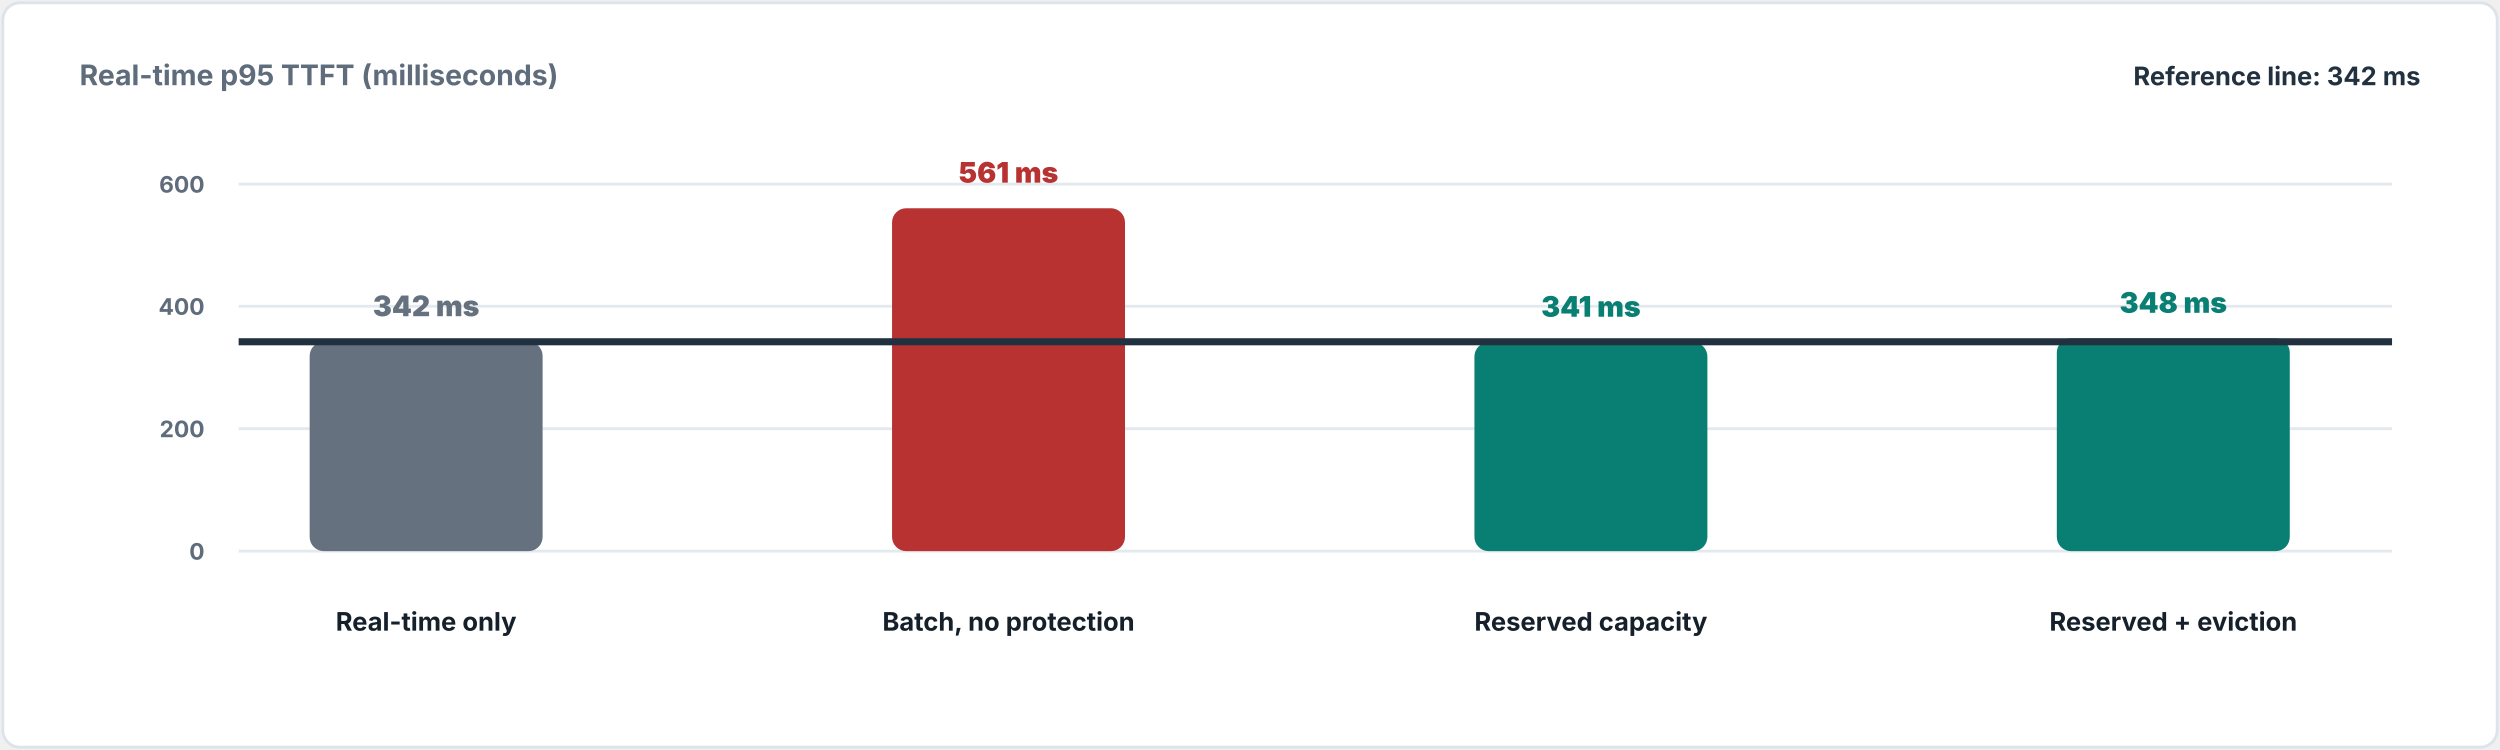
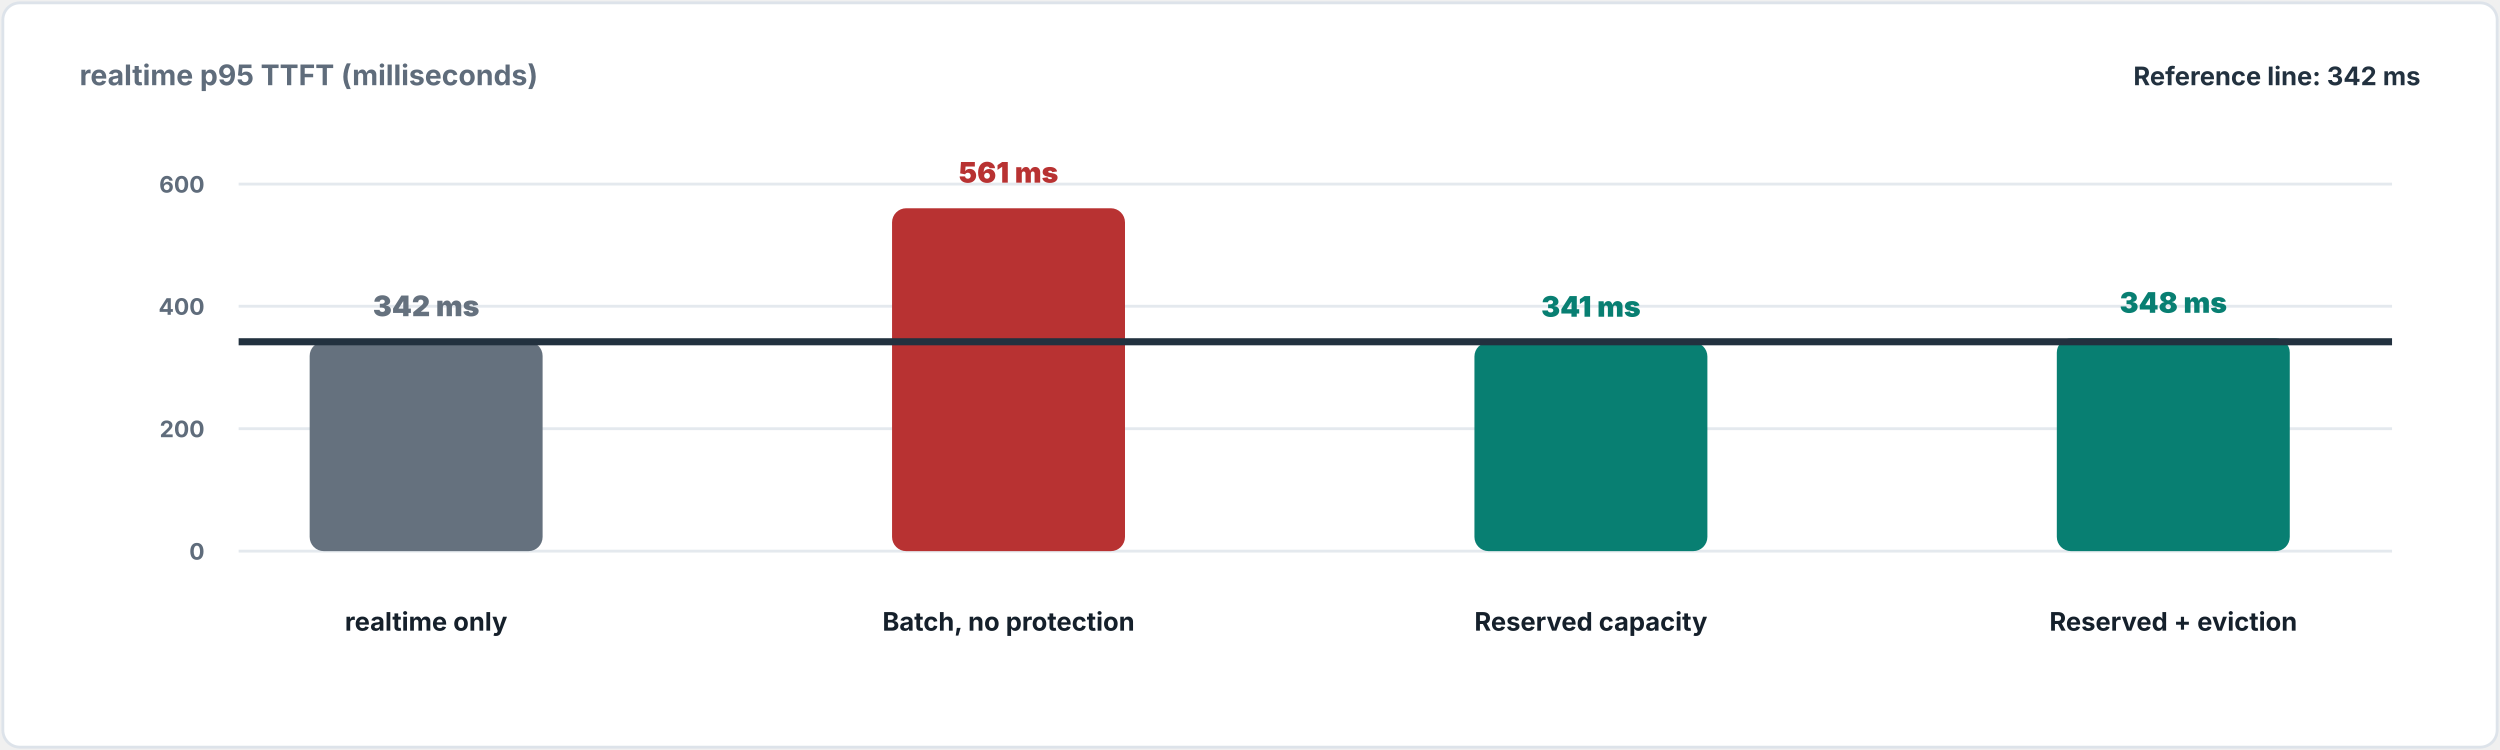
- <svg xmlns="http://www.w3.org/2000/svg" width="880" height="264" viewBox="0 0 880 264" role="img" aria-label="Real-time-only p95 time to first token measured 342 milliseconds. Unprotected batch measured 561 milliseconds. Reserved capacity measured 341 milliseconds and reserved capacity with eviction measured 348 milliseconds.">
+ <svg xmlns="http://www.w3.org/2000/svg" width="880" height="264" viewBox="0 0 880 264" role="img" aria-label="realtime-only p95 time to first token measured 342 milliseconds. Unprotected batch measured 561 milliseconds. Reserved capacity measured 341 milliseconds and reserved capacity with eviction measured 348 milliseconds.">
  <style>text{font-family:system-ui,-apple-system,sans-serif}</style>
  <rect x="1" y="1" width="878" height="262" rx="6" fill="#ffffff" stroke="#dde3ea" />
-   <text x="28.0" y="30.0" fill="#5f6c7b" font-size="10" font-weight="700" text-anchor="start">Real-time p95 TTFT (milliseconds)</text>
+   <text x="28.0" y="30.0" fill="#5f6c7b" font-size="10" font-weight="700" text-anchor="start">realtime p95 TTFT (milliseconds)</text>
  <text x="852.0" y="30.0" fill="#22313f" font-size="9" font-weight="750" text-anchor="end">Reference line: 342 ms</text>
  <line x1="84.0" y1="194.0" x2="842.0" y2="194.0" stroke="#e4e9ee" />
  <text x="72.0" y="197.0" fill="#5f6c7b" font-size="8" font-weight="650" text-anchor="end">0</text>
  <line x1="84.0" y1="150.9" x2="842.0" y2="150.9" stroke="#e4e9ee" />
  <text x="72.0" y="153.9" fill="#5f6c7b" font-size="8" font-weight="650" text-anchor="end">200</text>
  <line x1="84.0" y1="107.8" x2="842.0" y2="107.8" stroke="#e4e9ee" />
  <text x="72.0" y="110.8" fill="#5f6c7b" font-size="8" font-weight="650" text-anchor="end">400</text>
  <line x1="84.0" y1="64.8" x2="842.0" y2="64.8" stroke="#e4e9ee" />
  <text x="72.0" y="67.8" fill="#5f6c7b" font-size="8" font-weight="650" text-anchor="end">600</text>
  <rect x="109.0" y="120.3" width="82" height="73.7" rx="5" fill="#65717e" />
  <text x="150.0" y="111.3" fill="#65717e" font-size="10" font-weight="850" text-anchor="middle">342 ms</text>
-   <text x="150.0" y="222.0" fill="#15202b" font-size="9" font-weight="700" text-anchor="middle">Real-time only</text>
+   <text x="150.0" y="222.0" fill="#15202b" font-size="9" font-weight="700" text-anchor="middle">realtime only</text>
  <rect x="314.0" y="73.3" width="82" height="120.7" rx="5" fill="#b83232" />
  <text x="355.0" y="64.3" fill="#b83232" font-size="10" font-weight="850" text-anchor="middle">561 ms</text>
  <text x="355.0" y="222.0" fill="#15202b" font-size="9" font-weight="700" text-anchor="middle">Batch, no protection</text>
  <rect x="519.0" y="120.5" width="82" height="73.5" rx="5" fill="#087f72" />
  <text x="560.0" y="111.5" fill="#087f72" font-size="10" font-weight="850" text-anchor="middle">341 ms</text>
  <text x="560.0" y="222.0" fill="#15202b" font-size="9" font-weight="700" text-anchor="middle">Reserved capacity</text>
  <rect x="724.0" y="119.1" width="82" height="74.9" rx="5" fill="#087f72" />
  <text x="765.0" y="110.1" fill="#087f72" font-size="10" font-weight="850" text-anchor="middle">348 ms</text>
  <text x="765.0" y="222.0" fill="#15202b" font-size="9" font-weight="700" text-anchor="middle">Reserved + eviction</text>
  <line x1="84.0" y1="120.3" x2="842.0" y2="120.3" stroke="#22313f" stroke-width="2.5" />
</svg>
